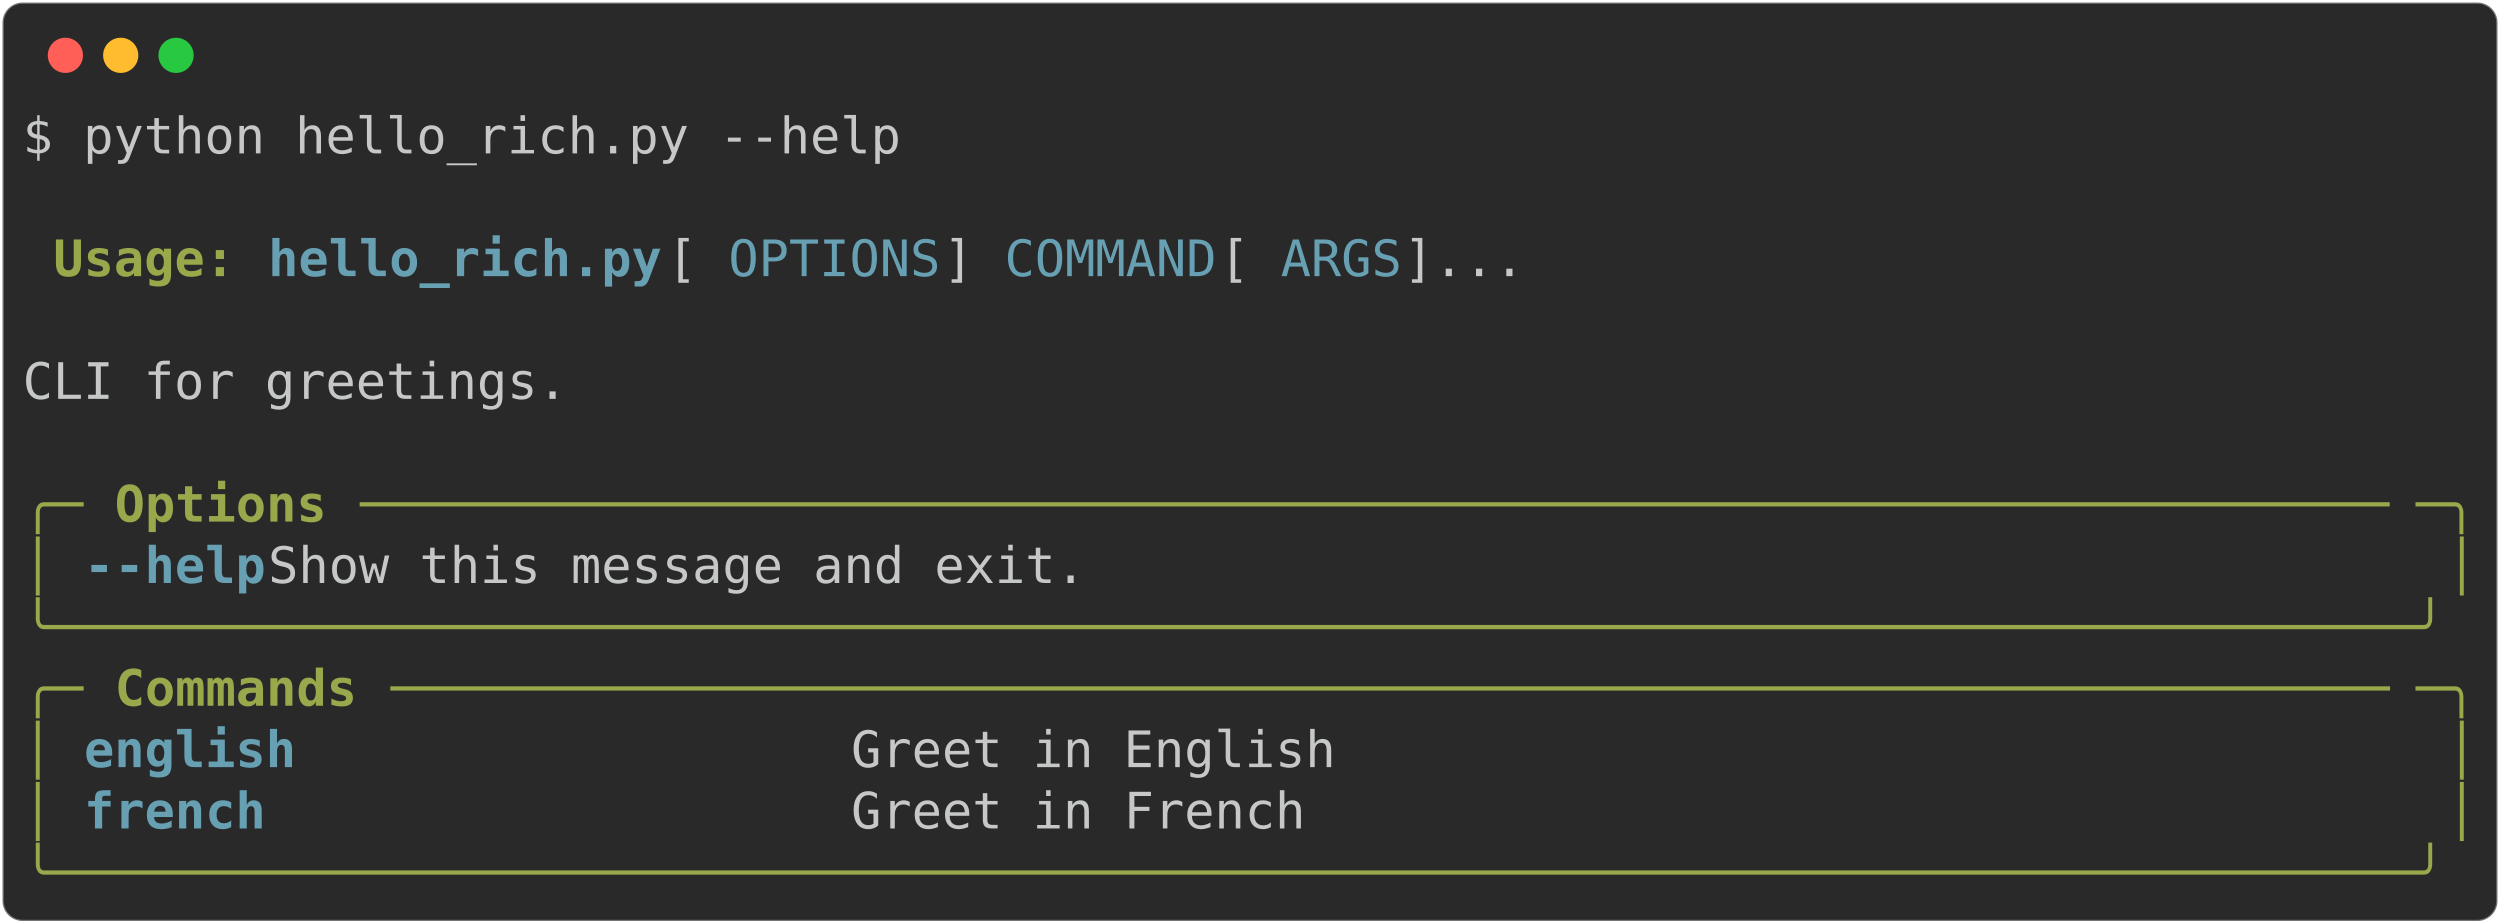
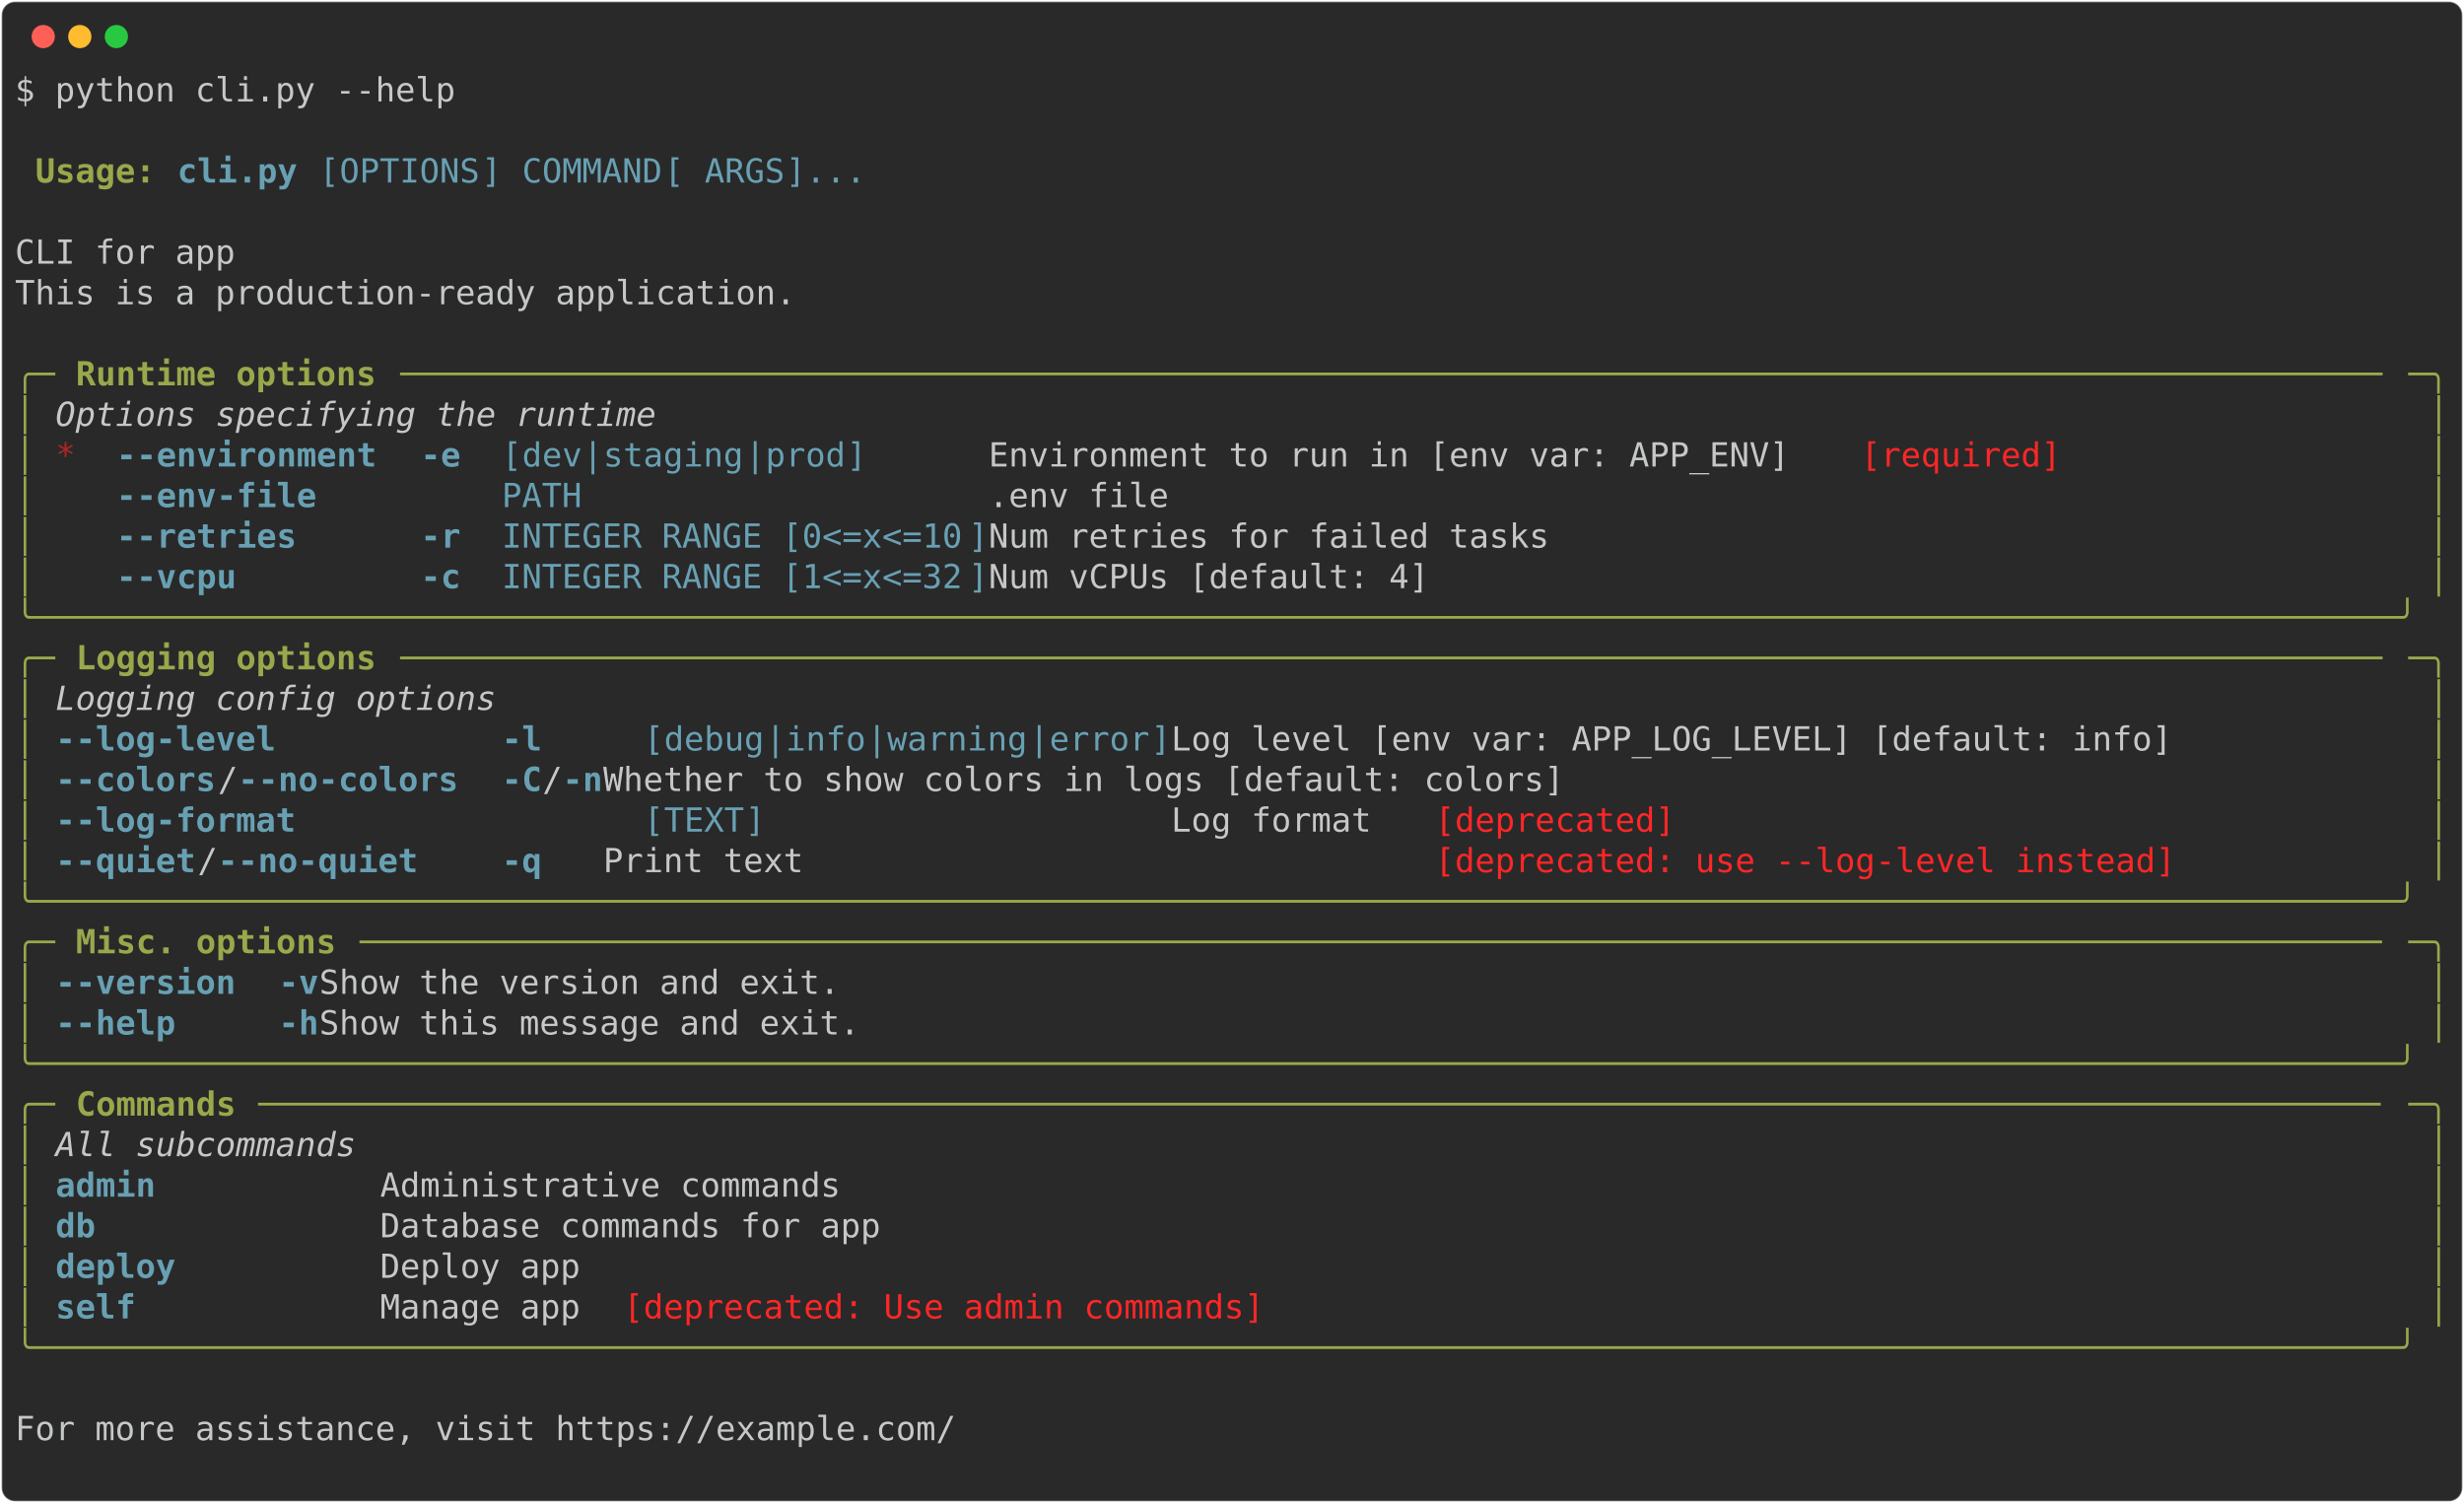
- <svg xmlns="http://www.w3.org/2000/svg" class="rich-terminal" viewBox="0 0 994 367.2">
+ <svg xmlns="http://www.w3.org/2000/svg" class="rich-terminal" viewBox="0 0 1482 904.0">
  <style>

    @font-face {
        font-family: "Fira Code";
        src: local("FiraCode-Regular"),
                url("https://cdnjs.cloudflare.com/ajax/libs/firacode/6.2.0/woff2/FiraCode-Regular.woff2") format("woff2"),
                url("https://cdnjs.cloudflare.com/ajax/libs/firacode/6.2.0/woff/FiraCode-Regular.woff") format("woff");
        font-style: normal;
        font-weight: 400;
    }
    @font-face {
        font-family: "Fira Code";
        src: local("FiraCode-Bold"),
                url("https://cdnjs.cloudflare.com/ajax/libs/firacode/6.2.0/woff2/FiraCode-Bold.woff2") format("woff2"),
                url("https://cdnjs.cloudflare.com/ajax/libs/firacode/6.2.0/woff/FiraCode-Bold.woff") format("woff");
        font-style: bold;
        font-weight: 700;
    }

-     .terminal-2752335626-matrix {
+     .terminal-433164383-matrix {
        font-family: Fira Code, monospace;
        font-size: 20px;
        line-height: 24.4px;
        font-variant-east-asian: full-width;
    }

-     .terminal-2752335626-title {
+     .terminal-433164383-title {
        font-size: 18px;
        font-weight: bold;
        font-family: arial;
    }

-     .terminal-2752335626-r1 { fill: #c5c8c6 }
- .terminal-2752335626-r2 { fill: #98a84b;font-weight: bold }
- .terminal-2752335626-r3 { fill: #68a0b3;font-weight: bold }
- .terminal-2752335626-r4 { fill: #68a0b3 }
- .terminal-2752335626-r5 { fill: #98a84b }
+     .terminal-433164383-r1 { fill: #c5c8c6 }
+ .terminal-433164383-r2 { fill: #98a84b;font-weight: bold }
+ .terminal-433164383-r3 { fill: #68a0b3;font-weight: bold }
+ .terminal-433164383-r4 { fill: #68a0b3 }
+ .terminal-433164383-r5 { fill: #98a84b }
+ .terminal-433164383-r6 { fill: #c5c8c6;font-style: italic; }
+ .terminal-433164383-r7 { fill: #a92727 }
+ .terminal-433164383-r8 { fill: #ff2627 }
    </style>
  <defs>
-     <clipPath id="terminal-2752335626-clip-terminal">
-       <rect x="0" y="0" width="975.0" height="316.2" />
-     </clipPath>
-     <clipPath id="terminal-2752335626-line-0">
-       <rect x="0" y="1.5" width="976" height="24.65" />
-     </clipPath>
-     <clipPath id="terminal-2752335626-line-1">
-       <rect x="0" y="25.9" width="976" height="24.65" />
-     </clipPath>
-     <clipPath id="terminal-2752335626-line-2">
-       <rect x="0" y="50.3" width="976" height="24.65" />
-     </clipPath>
-     <clipPath id="terminal-2752335626-line-3">
-       <rect x="0" y="74.7" width="976" height="24.65" />
-     </clipPath>
-     <clipPath id="terminal-2752335626-line-4">
-       <rect x="0" y="99.1" width="976" height="24.65" />
-     </clipPath>
-     <clipPath id="terminal-2752335626-line-5">
-       <rect x="0" y="123.5" width="976" height="24.65" />
-     </clipPath>
-     <clipPath id="terminal-2752335626-line-6">
-       <rect x="0" y="147.9" width="976" height="24.65" />
-     </clipPath>
-     <clipPath id="terminal-2752335626-line-7">
-       <rect x="0" y="172.3" width="976" height="24.65" />
-     </clipPath>
-     <clipPath id="terminal-2752335626-line-8">
-       <rect x="0" y="196.7" width="976" height="24.65" />
-     </clipPath>
-     <clipPath id="terminal-2752335626-line-9">
-       <rect x="0" y="221.1" width="976" height="24.65" />
-     </clipPath>
-     <clipPath id="terminal-2752335626-line-10">
-       <rect x="0" y="245.5" width="976" height="24.65" />
-     </clipPath>
-     <clipPath id="terminal-2752335626-line-11">
-       <rect x="0" y="269.9" width="976" height="24.65" />
+     <clipPath id="terminal-433164383-clip-terminal">
+       <rect x="0" y="0" width="1463.0" height="853.0" />
+     </clipPath>
+     <clipPath id="terminal-433164383-line-0">
+       <rect x="0" y="1.5" width="1464" height="24.65" />
+     </clipPath>
+     <clipPath id="terminal-433164383-line-1">
+       <rect x="0" y="25.9" width="1464" height="24.65" />
+     </clipPath>
+     <clipPath id="terminal-433164383-line-2">
+       <rect x="0" y="50.3" width="1464" height="24.65" />
+     </clipPath>
+     <clipPath id="terminal-433164383-line-3">
+       <rect x="0" y="74.7" width="1464" height="24.65" />
+     </clipPath>
+     <clipPath id="terminal-433164383-line-4">
+       <rect x="0" y="99.1" width="1464" height="24.65" />
+     </clipPath>
+     <clipPath id="terminal-433164383-line-5">
+       <rect x="0" y="123.5" width="1464" height="24.65" />
+     </clipPath>
+     <clipPath id="terminal-433164383-line-6">
+       <rect x="0" y="147.9" width="1464" height="24.65" />
+     </clipPath>
+     <clipPath id="terminal-433164383-line-7">
+       <rect x="0" y="172.3" width="1464" height="24.65" />
+     </clipPath>
+     <clipPath id="terminal-433164383-line-8">
+       <rect x="0" y="196.7" width="1464" height="24.65" />
+     </clipPath>
+     <clipPath id="terminal-433164383-line-9">
+       <rect x="0" y="221.1" width="1464" height="24.65" />
+     </clipPath>
+     <clipPath id="terminal-433164383-line-10">
+       <rect x="0" y="245.5" width="1464" height="24.65" />
+     </clipPath>
+     <clipPath id="terminal-433164383-line-11">
+       <rect x="0" y="269.9" width="1464" height="24.65" />
+     </clipPath>
+     <clipPath id="terminal-433164383-line-12">
+       <rect x="0" y="294.3" width="1464" height="24.65" />
+     </clipPath>
+     <clipPath id="terminal-433164383-line-13">
+       <rect x="0" y="318.7" width="1464" height="24.65" />
+     </clipPath>
+     <clipPath id="terminal-433164383-line-14">
+       <rect x="0" y="343.1" width="1464" height="24.65" />
+     </clipPath>
+     <clipPath id="terminal-433164383-line-15">
+       <rect x="0" y="367.5" width="1464" height="24.65" />
+     </clipPath>
+     <clipPath id="terminal-433164383-line-16">
+       <rect x="0" y="391.9" width="1464" height="24.65" />
+     </clipPath>
+     <clipPath id="terminal-433164383-line-17">
+       <rect x="0" y="416.3" width="1464" height="24.65" />
+     </clipPath>
+     <clipPath id="terminal-433164383-line-18">
+       <rect x="0" y="440.7" width="1464" height="24.65" />
+     </clipPath>
+     <clipPath id="terminal-433164383-line-19">
+       <rect x="0" y="465.1" width="1464" height="24.65" />
+     </clipPath>
+     <clipPath id="terminal-433164383-line-20">
+       <rect x="0" y="489.5" width="1464" height="24.65" />
+     </clipPath>
+     <clipPath id="terminal-433164383-line-21">
+       <rect x="0" y="513.9" width="1464" height="24.65" />
+     </clipPath>
+     <clipPath id="terminal-433164383-line-22">
+       <rect x="0" y="538.3" width="1464" height="24.65" />
+     </clipPath>
+     <clipPath id="terminal-433164383-line-23">
+       <rect x="0" y="562.7" width="1464" height="24.65" />
+     </clipPath>
+     <clipPath id="terminal-433164383-line-24">
+       <rect x="0" y="587.1" width="1464" height="24.65" />
+     </clipPath>
+     <clipPath id="terminal-433164383-line-25">
+       <rect x="0" y="611.5" width="1464" height="24.65" />
+     </clipPath>
+     <clipPath id="terminal-433164383-line-26">
+       <rect x="0" y="635.9" width="1464" height="24.65" />
+     </clipPath>
+     <clipPath id="terminal-433164383-line-27">
+       <rect x="0" y="660.3" width="1464" height="24.65" />
+     </clipPath>
+     <clipPath id="terminal-433164383-line-28">
+       <rect x="0" y="684.7" width="1464" height="24.65" />
+     </clipPath>
+     <clipPath id="terminal-433164383-line-29">
+       <rect x="0" y="709.1" width="1464" height="24.65" />
+     </clipPath>
+     <clipPath id="terminal-433164383-line-30">
+       <rect x="0" y="733.5" width="1464" height="24.65" />
+     </clipPath>
+     <clipPath id="terminal-433164383-line-31">
+       <rect x="0" y="757.9" width="1464" height="24.65" />
+     </clipPath>
+     <clipPath id="terminal-433164383-line-32">
+       <rect x="0" y="782.3" width="1464" height="24.65" />
+     </clipPath>
+     <clipPath id="terminal-433164383-line-33">
+       <rect x="0" y="806.7" width="1464" height="24.65" />
    </clipPath>
  </defs>
-   <rect fill="#292929" stroke="rgba(255,255,255,0.35)" stroke-width="1" x="1" y="1" width="992" height="365.2" rx="8" />
+   <rect fill="#292929" stroke="rgba(255,255,255,0.35)" stroke-width="1" x="1" y="1" width="1480" height="902" rx="8" />
  <g transform="translate(26,22)">
    <circle cx="0" cy="0" r="7" fill="#ff5f57" />
    <circle cx="22" cy="0" r="7" fill="#febc2e" />
    <circle cx="44" cy="0" r="7" fill="#28c840" />
  </g>
-   <g transform="translate(9, 41)" clip-path="url(#terminal-2752335626-clip-terminal)">
-     <g class="terminal-2752335626-matrix">
-       <text class="terminal-2752335626-r1" x="0" y="20" textLength="353.8" clip-path="url(#terminal-2752335626-line-0)">$ python hello_rich.py --help</text>
-       <text class="terminal-2752335626-r1" x="976" y="20" textLength="12.2" clip-path="url(#terminal-2752335626-line-0)">
- </text>
-       <text class="terminal-2752335626-r1" x="976" y="44.4" textLength="12.2" clip-path="url(#terminal-2752335626-line-1)">
- </text>
-       <text class="terminal-2752335626-r2" x="12.2" y="68.8" textLength="73.2" clip-path="url(#terminal-2752335626-line-2)">Usage:</text>
-       <text class="terminal-2752335626-r3" x="97.6" y="68.8" textLength="158.6" clip-path="url(#terminal-2752335626-line-2)">hello_rich.py</text>
-       <text class="terminal-2752335626-r1" x="256.2" y="68.8" textLength="24.4" clip-path="url(#terminal-2752335626-line-2)"> [</text>
-       <text class="terminal-2752335626-r4" x="280.6" y="68.8" textLength="85.4" clip-path="url(#terminal-2752335626-line-2)">OPTIONS</text>
-       <text class="terminal-2752335626-r1" x="366" y="68.8" textLength="24.4" clip-path="url(#terminal-2752335626-line-2)">] </text>
-       <text class="terminal-2752335626-r4" x="390.4" y="68.8" textLength="85.4" clip-path="url(#terminal-2752335626-line-2)">COMMAND</text>
-       <text class="terminal-2752335626-r1" x="475.8" y="68.8" textLength="24.4" clip-path="url(#terminal-2752335626-line-2)"> [</text>
-       <text class="terminal-2752335626-r4" x="500.2" y="68.8" textLength="48.8" clip-path="url(#terminal-2752335626-line-2)">ARGS</text>
-       <text class="terminal-2752335626-r1" x="549" y="68.8" textLength="427" clip-path="url(#terminal-2752335626-line-2)">]...                               </text>
-       <text class="terminal-2752335626-r1" x="976" y="68.8" textLength="12.2" clip-path="url(#terminal-2752335626-line-2)">
- </text>
-       <text class="terminal-2752335626-r1" x="976" y="93.2" textLength="12.2" clip-path="url(#terminal-2752335626-line-3)">
- </text>
-       <text class="terminal-2752335626-r1" x="0" y="117.6" textLength="976" clip-path="url(#terminal-2752335626-line-4)"> CLI for greetings.                                                             </text>
-       <text class="terminal-2752335626-r1" x="976" y="117.6" textLength="12.2" clip-path="url(#terminal-2752335626-line-4)">
- </text>
-       <text class="terminal-2752335626-r1" x="976" y="142" textLength="12.2" clip-path="url(#terminal-2752335626-line-5)">
- </text>
-       <text class="terminal-2752335626-r5" x="0" y="166.4" textLength="24.4" clip-path="url(#terminal-2752335626-line-6)">╭─</text>
-       <text class="terminal-2752335626-r2" x="36.6" y="166.4" textLength="85.4" clip-path="url(#terminal-2752335626-line-6)">Options</text>
-       <text class="terminal-2752335626-r5" x="134.2" y="166.4" textLength="817.4" clip-path="url(#terminal-2752335626-line-6)">───────────────────────────────────────────────────────────────────</text>
-       <text class="terminal-2752335626-r5" x="951.6" y="166.4" textLength="24.4" clip-path="url(#terminal-2752335626-line-6)">─╮</text>
-       <text class="terminal-2752335626-r1" x="976" y="166.4" textLength="12.2" clip-path="url(#terminal-2752335626-line-6)">
- </text>
-       <text class="terminal-2752335626-r5" x="0" y="190.8" textLength="12.2" clip-path="url(#terminal-2752335626-line-7)">│</text>
-       <text class="terminal-2752335626-r3" x="24.4" y="190.8" textLength="73.2" clip-path="url(#terminal-2752335626-line-7)">--help</text>
-       <text class="terminal-2752335626-r1" x="97.6" y="190.8" textLength="866.2" clip-path="url(#terminal-2752335626-line-7)">  Show this message and exit.                                          </text>
-       <text class="terminal-2752335626-r5" x="963.8" y="190.8" textLength="12.2" clip-path="url(#terminal-2752335626-line-7)">│</text>
-       <text class="terminal-2752335626-r1" x="976" y="190.8" textLength="12.2" clip-path="url(#terminal-2752335626-line-7)">
- </text>
-       <text class="terminal-2752335626-r5" x="0" y="215.2" textLength="976" clip-path="url(#terminal-2752335626-line-8)">╰──────────────────────────────────────────────────────────────────────────────╯</text>
-       <text class="terminal-2752335626-r1" x="976" y="215.2" textLength="12.2" clip-path="url(#terminal-2752335626-line-8)">
- </text>
-       <text class="terminal-2752335626-r5" x="0" y="239.6" textLength="24.4" clip-path="url(#terminal-2752335626-line-9)">╭─</text>
-       <text class="terminal-2752335626-r2" x="36.6" y="239.6" textLength="97.6" clip-path="url(#terminal-2752335626-line-9)">Commands</text>
-       <text class="terminal-2752335626-r5" x="146.4" y="239.6" textLength="805.2" clip-path="url(#terminal-2752335626-line-9)">──────────────────────────────────────────────────────────────────</text>
-       <text class="terminal-2752335626-r5" x="951.6" y="239.6" textLength="24.4" clip-path="url(#terminal-2752335626-line-9)">─╮</text>
-       <text class="terminal-2752335626-r1" x="976" y="239.6" textLength="12.2" clip-path="url(#terminal-2752335626-line-9)">
- </text>
-       <text class="terminal-2752335626-r5" x="0" y="264" textLength="12.2" clip-path="url(#terminal-2752335626-line-10)">│</text>
-       <text class="terminal-2752335626-r3" x="24.4" y="264" textLength="292.8" clip-path="url(#terminal-2752335626-line-10)">english                 </text>
-       <text class="terminal-2752335626-r1" x="329.4" y="264" textLength="634.4" clip-path="url(#terminal-2752335626-line-10)"> Greet in English                                   </text>
-       <text class="terminal-2752335626-r5" x="963.8" y="264" textLength="12.2" clip-path="url(#terminal-2752335626-line-10)">│</text>
-       <text class="terminal-2752335626-r1" x="976" y="264" textLength="12.2" clip-path="url(#terminal-2752335626-line-10)">
- </text>
-       <text class="terminal-2752335626-r5" x="0" y="288.4" textLength="12.2" clip-path="url(#terminal-2752335626-line-11)">│</text>
-       <text class="terminal-2752335626-r3" x="24.4" y="288.4" textLength="292.8" clip-path="url(#terminal-2752335626-line-11)">french                  </text>
-       <text class="terminal-2752335626-r1" x="329.4" y="288.4" textLength="634.4" clip-path="url(#terminal-2752335626-line-11)"> Greet in French                                    </text>
-       <text class="terminal-2752335626-r5" x="963.8" y="288.4" textLength="12.2" clip-path="url(#terminal-2752335626-line-11)">│</text>
-       <text class="terminal-2752335626-r1" x="976" y="288.4" textLength="12.2" clip-path="url(#terminal-2752335626-line-11)">
- </text>
-       <text class="terminal-2752335626-r5" x="0" y="312.8" textLength="976" clip-path="url(#terminal-2752335626-line-12)">╰──────────────────────────────────────────────────────────────────────────────╯</text>
-       <text class="terminal-2752335626-r1" x="976" y="312.8" textLength="12.2" clip-path="url(#terminal-2752335626-line-12)">
+   <g transform="translate(9, 41)" clip-path="url(#terminal-433164383-clip-terminal)">
+     <g class="terminal-433164383-matrix">
+       <text class="terminal-433164383-r1" x="0" y="20" textLength="268.4" clip-path="url(#terminal-433164383-line-0)">$ python cli.py --help</text>
+       <text class="terminal-433164383-r1" x="1464" y="20" textLength="12.2" clip-path="url(#terminal-433164383-line-0)">
+ </text>
+       <text class="terminal-433164383-r1" x="1464" y="44.4" textLength="12.2" clip-path="url(#terminal-433164383-line-1)">
+ </text>
+       <text class="terminal-433164383-r2" x="12.2" y="68.8" textLength="73.2" clip-path="url(#terminal-433164383-line-2)">Usage:</text>
+       <text class="terminal-433164383-r3" x="97.6" y="68.8" textLength="73.2" clip-path="url(#terminal-433164383-line-2)">cli.py</text>
+       <text class="terminal-433164383-r4" x="183" y="68.8" textLength="12.2" clip-path="url(#terminal-433164383-line-2)">[</text>
+       <text class="terminal-433164383-r4" x="195.2" y="68.8" textLength="85.4" clip-path="url(#terminal-433164383-line-2)">OPTIONS</text>
+       <text class="terminal-433164383-r4" x="280.6" y="68.8" textLength="24.4" clip-path="url(#terminal-433164383-line-2)">] </text>
+       <text class="terminal-433164383-r4" x="305" y="68.8" textLength="85.4" clip-path="url(#terminal-433164383-line-2)">COMMAND</text>
+       <text class="terminal-433164383-r4" x="390.4" y="68.8" textLength="24.4" clip-path="url(#terminal-433164383-line-2)"> [</text>
+       <text class="terminal-433164383-r4" x="414.8" y="68.8" textLength="48.8" clip-path="url(#terminal-433164383-line-2)">ARGS</text>
+       <text class="terminal-433164383-r4" x="463.6" y="68.8" textLength="48.8" clip-path="url(#terminal-433164383-line-2)">]...</text>
+       <text class="terminal-433164383-r1" x="1464" y="68.8" textLength="12.2" clip-path="url(#terminal-433164383-line-2)">
+ </text>
+       <text class="terminal-433164383-r1" x="1464" y="93.2" textLength="12.2" clip-path="url(#terminal-433164383-line-3)">
+ </text>
+       <text class="terminal-433164383-r1" x="0" y="117.6" textLength="1464" clip-path="url(#terminal-433164383-line-4)"> CLI for app                                                                                                            </text>
+       <text class="terminal-433164383-r1" x="1464" y="117.6" textLength="12.2" clip-path="url(#terminal-433164383-line-4)">
+ </text>
+       <text class="terminal-433164383-r1" x="0" y="142" textLength="1464" clip-path="url(#terminal-433164383-line-5)"> This is a production-ready application.                                                                                </text>
+       <text class="terminal-433164383-r1" x="1464" y="142" textLength="12.2" clip-path="url(#terminal-433164383-line-5)">
+ </text>
+       <text class="terminal-433164383-r1" x="1464" y="166.4" textLength="12.2" clip-path="url(#terminal-433164383-line-6)">
+ </text>
+       <text class="terminal-433164383-r5" x="0" y="190.8" textLength="24.4" clip-path="url(#terminal-433164383-line-7)">╭─</text>
+       <text class="terminal-433164383-r2" x="36.6" y="190.8" textLength="183" clip-path="url(#terminal-433164383-line-7)">Runtime options</text>
+       <text class="terminal-433164383-r5" x="231.8" y="190.8" textLength="1207.8" clip-path="url(#terminal-433164383-line-7)">───────────────────────────────────────────────────────────────────────────────────────────────────</text>
+       <text class="terminal-433164383-r5" x="1439.6" y="190.8" textLength="24.4" clip-path="url(#terminal-433164383-line-7)">─╮</text>
+       <text class="terminal-433164383-r1" x="1464" y="190.8" textLength="12.2" clip-path="url(#terminal-433164383-line-7)">
+ </text>
+       <text class="terminal-433164383-r5" x="0" y="215.2" textLength="12.2" clip-path="url(#terminal-433164383-line-8)">│</text>
+       <text class="terminal-433164383-r6" x="24.4" y="215.2" textLength="366" clip-path="url(#terminal-433164383-line-8)">Options specifying the runtime</text>
+       <text class="terminal-433164383-r5" x="1451.8" y="215.2" textLength="12.2" clip-path="url(#terminal-433164383-line-8)">│</text>
+       <text class="terminal-433164383-r1" x="1464" y="215.2" textLength="12.2" clip-path="url(#terminal-433164383-line-8)">
+ </text>
+       <text class="terminal-433164383-r5" x="0" y="239.6" textLength="12.2" clip-path="url(#terminal-433164383-line-9)">│</text>
+       <text class="terminal-433164383-r7" x="24.4" y="239.6" textLength="12.2" clip-path="url(#terminal-433164383-line-9)">*</text>
+       <text class="terminal-433164383-r3" x="61" y="239.6" textLength="158.6" clip-path="url(#terminal-433164383-line-9)">--environment</text>
+       <text class="terminal-433164383-r3" x="244" y="239.6" textLength="24.4" clip-path="url(#terminal-433164383-line-9)">-e</text>
+       <text class="terminal-433164383-r4" x="292.8" y="239.6" textLength="12.2" clip-path="url(#terminal-433164383-line-9)">[</text>
+       <text class="terminal-433164383-r4" x="305" y="239.6" textLength="36.6" clip-path="url(#terminal-433164383-line-9)">dev</text>
+       <text class="terminal-433164383-r4" x="341.6" y="239.6" textLength="12.2" clip-path="url(#terminal-433164383-line-9)">|</text>
+       <text class="terminal-433164383-r4" x="353.8" y="239.6" textLength="85.4" clip-path="url(#terminal-433164383-line-9)">staging</text>
+       <text class="terminal-433164383-r4" x="439.2" y="239.6" textLength="12.2" clip-path="url(#terminal-433164383-line-9)">|</text>
+       <text class="terminal-433164383-r4" x="451.4" y="239.6" textLength="48.8" clip-path="url(#terminal-433164383-line-9)">prod</text>
+       <text class="terminal-433164383-r4" x="500.2" y="239.6" textLength="12.2" clip-path="url(#terminal-433164383-line-9)">]</text>
+       <text class="terminal-433164383-r1" x="585.6" y="239.6" textLength="524.6" clip-path="url(#terminal-433164383-line-9)">  Environment to run in [env var: APP_ENV] </text>
+       <text class="terminal-433164383-r8" x="1110.2" y="239.6" textLength="122" clip-path="url(#terminal-433164383-line-9)">[required]</text>
+       <text class="terminal-433164383-r5" x="1451.8" y="239.6" textLength="12.2" clip-path="url(#terminal-433164383-line-9)">│</text>
+       <text class="terminal-433164383-r1" x="1464" y="239.6" textLength="12.2" clip-path="url(#terminal-433164383-line-9)">
+ </text>
+       <text class="terminal-433164383-r5" x="0" y="264" textLength="12.2" clip-path="url(#terminal-433164383-line-10)">│</text>
+       <text class="terminal-433164383-r3" x="61" y="264" textLength="158.6" clip-path="url(#terminal-433164383-line-10)">--env-file   </text>
+       <text class="terminal-433164383-r4" x="292.8" y="264" textLength="292.8" clip-path="url(#terminal-433164383-line-10)">PATH                    </text>
+       <text class="terminal-433164383-r1" x="585.6" y="264" textLength="866.2" clip-path="url(#terminal-433164383-line-10)">  .env file                                                            </text>
+       <text class="terminal-433164383-r5" x="1451.8" y="264" textLength="12.2" clip-path="url(#terminal-433164383-line-10)">│</text>
+       <text class="terminal-433164383-r1" x="1464" y="264" textLength="12.2" clip-path="url(#terminal-433164383-line-10)">
+ </text>
+       <text class="terminal-433164383-r5" x="0" y="288.4" textLength="12.2" clip-path="url(#terminal-433164383-line-11)">│</text>
+       <text class="terminal-433164383-r3" x="61" y="288.4" textLength="158.6" clip-path="url(#terminal-433164383-line-11)">--retries    </text>
+       <text class="terminal-433164383-r3" x="244" y="288.4" textLength="24.4" clip-path="url(#terminal-433164383-line-11)">-r</text>
+       <text class="terminal-433164383-r4" x="292.8" y="288.4" textLength="280.6" clip-path="url(#terminal-433164383-line-11)">INTEGER RANGE [0&lt;=x&lt;=10</text>
+       <text class="terminal-433164383-r4" x="573.4" y="288.4" textLength="12.2" clip-path="url(#terminal-433164383-line-11)">]</text>
+       <text class="terminal-433164383-r1" x="585.6" y="288.4" textLength="866.2" clip-path="url(#terminal-433164383-line-11)">  Num retries for failed tasks                                         </text>
+       <text class="terminal-433164383-r5" x="1451.8" y="288.4" textLength="12.2" clip-path="url(#terminal-433164383-line-11)">│</text>
+       <text class="terminal-433164383-r1" x="1464" y="288.4" textLength="12.2" clip-path="url(#terminal-433164383-line-11)">
+ </text>
+       <text class="terminal-433164383-r5" x="0" y="312.8" textLength="12.2" clip-path="url(#terminal-433164383-line-12)">│</text>
+       <text class="terminal-433164383-r3" x="61" y="312.8" textLength="158.6" clip-path="url(#terminal-433164383-line-12)">--vcpu       </text>
+       <text class="terminal-433164383-r3" x="244" y="312.8" textLength="24.4" clip-path="url(#terminal-433164383-line-12)">-c</text>
+       <text class="terminal-433164383-r4" x="292.8" y="312.8" textLength="280.6" clip-path="url(#terminal-433164383-line-12)">INTEGER RANGE [1&lt;=x&lt;=32</text>
+       <text class="terminal-433164383-r4" x="573.4" y="312.8" textLength="12.2" clip-path="url(#terminal-433164383-line-12)">]</text>
+       <text class="terminal-433164383-r1" x="585.6" y="312.8" textLength="866.2" clip-path="url(#terminal-433164383-line-12)">  Num vCPUs [default: 4]                                               </text>
+       <text class="terminal-433164383-r5" x="1451.8" y="312.8" textLength="12.2" clip-path="url(#terminal-433164383-line-12)">│</text>
+       <text class="terminal-433164383-r1" x="1464" y="312.8" textLength="12.2" clip-path="url(#terminal-433164383-line-12)">
+ </text>
+       <text class="terminal-433164383-r5" x="0" y="337.2" textLength="1464" clip-path="url(#terminal-433164383-line-13)">╰──────────────────────────────────────────────────────────────────────────────────────────────────────────────────────╯</text>
+       <text class="terminal-433164383-r1" x="1464" y="337.2" textLength="12.2" clip-path="url(#terminal-433164383-line-13)">
+ </text>
+       <text class="terminal-433164383-r5" x="0" y="361.6" textLength="24.4" clip-path="url(#terminal-433164383-line-14)">╭─</text>
+       <text class="terminal-433164383-r2" x="36.6" y="361.6" textLength="183" clip-path="url(#terminal-433164383-line-14)">Logging options</text>
+       <text class="terminal-433164383-r5" x="231.8" y="361.6" textLength="1207.8" clip-path="url(#terminal-433164383-line-14)">───────────────────────────────────────────────────────────────────────────────────────────────────</text>
+       <text class="terminal-433164383-r5" x="1439.6" y="361.6" textLength="24.4" clip-path="url(#terminal-433164383-line-14)">─╮</text>
+       <text class="terminal-433164383-r1" x="1464" y="361.6" textLength="12.2" clip-path="url(#terminal-433164383-line-14)">
+ </text>
+       <text class="terminal-433164383-r5" x="0" y="386" textLength="12.2" clip-path="url(#terminal-433164383-line-15)">│</text>
+       <text class="terminal-433164383-r6" x="24.4" y="386" textLength="268.4" clip-path="url(#terminal-433164383-line-15)">Logging config options</text>
+       <text class="terminal-433164383-r5" x="1451.8" y="386" textLength="12.2" clip-path="url(#terminal-433164383-line-15)">│</text>
+       <text class="terminal-433164383-r1" x="1464" y="386" textLength="12.2" clip-path="url(#terminal-433164383-line-15)">
+ </text>
+       <text class="terminal-433164383-r5" x="0" y="410.4" textLength="12.2" clip-path="url(#terminal-433164383-line-16)">│</text>
+       <text class="terminal-433164383-r3" x="24.4" y="410.4" textLength="244" clip-path="url(#terminal-433164383-line-16)">--log-level         </text>
+       <text class="terminal-433164383-r3" x="292.8" y="410.4" textLength="61" clip-path="url(#terminal-433164383-line-16)">-l   </text>
+       <text class="terminal-433164383-r4" x="378.2" y="410.4" textLength="12.2" clip-path="url(#terminal-433164383-line-16)">[</text>
+       <text class="terminal-433164383-r4" x="390.4" y="410.4" textLength="61" clip-path="url(#terminal-433164383-line-16)">debug</text>
+       <text class="terminal-433164383-r4" x="451.4" y="410.4" textLength="12.2" clip-path="url(#terminal-433164383-line-16)">|</text>
+       <text class="terminal-433164383-r4" x="463.6" y="410.4" textLength="48.8" clip-path="url(#terminal-433164383-line-16)">info</text>
+       <text class="terminal-433164383-r4" x="512.4" y="410.4" textLength="12.2" clip-path="url(#terminal-433164383-line-16)">|</text>
+       <text class="terminal-433164383-r4" x="524.6" y="410.4" textLength="85.4" clip-path="url(#terminal-433164383-line-16)">warning</text>
+       <text class="terminal-433164383-r4" x="610" y="410.4" textLength="12.2" clip-path="url(#terminal-433164383-line-16)">|</text>
+       <text class="terminal-433164383-r4" x="622.2" y="410.4" textLength="61" clip-path="url(#terminal-433164383-line-16)">error</text>
+       <text class="terminal-433164383-r4" x="683.2" y="410.4" textLength="12.2" clip-path="url(#terminal-433164383-line-16)">]</text>
+       <text class="terminal-433164383-r1" x="695.4" y="410.4" textLength="756.4" clip-path="url(#terminal-433164383-line-16)">  Log level [env var: APP_LOG_LEVEL] [default: info]          </text>
+       <text class="terminal-433164383-r5" x="1451.8" y="410.4" textLength="12.2" clip-path="url(#terminal-433164383-line-16)">│</text>
+       <text class="terminal-433164383-r1" x="1464" y="410.4" textLength="12.2" clip-path="url(#terminal-433164383-line-16)">
+ </text>
+       <text class="terminal-433164383-r5" x="0" y="434.8" textLength="12.2" clip-path="url(#terminal-433164383-line-17)">│</text>
+       <text class="terminal-433164383-r3" x="24.4" y="434.8" textLength="97.6" clip-path="url(#terminal-433164383-line-17)">--colors</text>
+       <text class="terminal-433164383-r1" x="122" y="434.8" textLength="12.2" clip-path="url(#terminal-433164383-line-17)">/</text>
+       <text class="terminal-433164383-r3" x="134.2" y="434.8" textLength="134.2" clip-path="url(#terminal-433164383-line-17)">--no-colors</text>
+       <text class="terminal-433164383-r3" x="292.8" y="434.8" textLength="24.4" clip-path="url(#terminal-433164383-line-17)">-C</text>
+       <text class="terminal-433164383-r1" x="317.2" y="434.8" textLength="12.2" clip-path="url(#terminal-433164383-line-17)">/</text>
+       <text class="terminal-433164383-r3" x="329.4" y="434.8" textLength="24.4" clip-path="url(#terminal-433164383-line-17)">-n</text>
+       <text class="terminal-433164383-r1" x="353.8" y="434.8" textLength="1098" clip-path="url(#terminal-433164383-line-17)">                              Whether to show colors in logs [default: colors]            </text>
+       <text class="terminal-433164383-r5" x="1451.8" y="434.8" textLength="12.2" clip-path="url(#terminal-433164383-line-17)">│</text>
+       <text class="terminal-433164383-r1" x="1464" y="434.8" textLength="12.2" clip-path="url(#terminal-433164383-line-17)">
+ </text>
+       <text class="terminal-433164383-r5" x="0" y="459.2" textLength="12.2" clip-path="url(#terminal-433164383-line-18)">│</text>
+       <text class="terminal-433164383-r3" x="24.4" y="459.2" textLength="244" clip-path="url(#terminal-433164383-line-18)">--log-format        </text>
+       <text class="terminal-433164383-r4" x="378.2" y="459.2" textLength="12.2" clip-path="url(#terminal-433164383-line-18)">[</text>
+       <text class="terminal-433164383-r4" x="390.4" y="459.2" textLength="48.8" clip-path="url(#terminal-433164383-line-18)">TEXT</text>
+       <text class="terminal-433164383-r4" x="439.2" y="459.2" textLength="12.2" clip-path="url(#terminal-433164383-line-18)">]</text>
+       <text class="terminal-433164383-r1" x="695.4" y="459.2" textLength="158.6" clip-path="url(#terminal-433164383-line-18)">  Log format </text>
+       <text class="terminal-433164383-r8" x="854" y="459.2" textLength="146.4" clip-path="url(#terminal-433164383-line-18)">[deprecated]</text>
+       <text class="terminal-433164383-r5" x="1451.8" y="459.2" textLength="12.2" clip-path="url(#terminal-433164383-line-18)">│</text>
+       <text class="terminal-433164383-r1" x="1464" y="459.2" textLength="12.2" clip-path="url(#terminal-433164383-line-18)">
+ </text>
+       <text class="terminal-433164383-r5" x="0" y="483.6" textLength="12.2" clip-path="url(#terminal-433164383-line-19)">│</text>
+       <text class="terminal-433164383-r3" x="24.4" y="483.6" textLength="85.4" clip-path="url(#terminal-433164383-line-19)">--quiet</text>
+       <text class="terminal-433164383-r1" x="109.8" y="483.6" textLength="12.2" clip-path="url(#terminal-433164383-line-19)">/</text>
+       <text class="terminal-433164383-r3" x="122" y="483.6" textLength="122" clip-path="url(#terminal-433164383-line-19)">--no-quiet</text>
+       <text class="terminal-433164383-r3" x="292.8" y="483.6" textLength="61" clip-path="url(#terminal-433164383-line-19)">-q   </text>
+       <text class="terminal-433164383-r1" x="353.8" y="483.6" textLength="500.2" clip-path="url(#terminal-433164383-line-19)">                              Print text </text>
+       <text class="terminal-433164383-r8" x="854" y="483.6" textLength="451.4" clip-path="url(#terminal-433164383-line-19)">[deprecated: use --log-level instead]</text>
+       <text class="terminal-433164383-r5" x="1451.8" y="483.6" textLength="12.2" clip-path="url(#terminal-433164383-line-19)">│</text>
+       <text class="terminal-433164383-r1" x="1464" y="483.6" textLength="12.2" clip-path="url(#terminal-433164383-line-19)">
+ </text>
+       <text class="terminal-433164383-r5" x="0" y="508" textLength="1464" clip-path="url(#terminal-433164383-line-20)">╰──────────────────────────────────────────────────────────────────────────────────────────────────────────────────────╯</text>
+       <text class="terminal-433164383-r1" x="1464" y="508" textLength="12.2" clip-path="url(#terminal-433164383-line-20)">
+ </text>
+       <text class="terminal-433164383-r5" x="0" y="532.4" textLength="24.4" clip-path="url(#terminal-433164383-line-21)">╭─</text>
+       <text class="terminal-433164383-r2" x="36.6" y="532.4" textLength="158.6" clip-path="url(#terminal-433164383-line-21)">Misc. options</text>
+       <text class="terminal-433164383-r5" x="207.4" y="532.4" textLength="1232.2" clip-path="url(#terminal-433164383-line-21)">─────────────────────────────────────────────────────────────────────────────────────────────────────</text>
+       <text class="terminal-433164383-r5" x="1439.6" y="532.4" textLength="24.4" clip-path="url(#terminal-433164383-line-21)">─╮</text>
+       <text class="terminal-433164383-r1" x="1464" y="532.4" textLength="12.2" clip-path="url(#terminal-433164383-line-21)">
+ </text>
+       <text class="terminal-433164383-r5" x="0" y="556.8" textLength="12.2" clip-path="url(#terminal-433164383-line-22)">│</text>
+       <text class="terminal-433164383-r3" x="24.4" y="556.8" textLength="109.8" clip-path="url(#terminal-433164383-line-22)">--version</text>
+       <text class="terminal-433164383-r3" x="158.6" y="556.8" textLength="24.4" clip-path="url(#terminal-433164383-line-22)">-v</text>
+       <text class="terminal-433164383-r1" x="183" y="556.8" textLength="1268.8" clip-path="url(#terminal-433164383-line-22)">  Show the version and exit.                                                                            </text>
+       <text class="terminal-433164383-r5" x="1451.8" y="556.8" textLength="12.2" clip-path="url(#terminal-433164383-line-22)">│</text>
+       <text class="terminal-433164383-r1" x="1464" y="556.8" textLength="12.2" clip-path="url(#terminal-433164383-line-22)">
+ </text>
+       <text class="terminal-433164383-r5" x="0" y="581.2" textLength="12.2" clip-path="url(#terminal-433164383-line-23)">│</text>
+       <text class="terminal-433164383-r3" x="24.4" y="581.2" textLength="109.8" clip-path="url(#terminal-433164383-line-23)">--help   </text>
+       <text class="terminal-433164383-r3" x="158.6" y="581.2" textLength="24.4" clip-path="url(#terminal-433164383-line-23)">-h</text>
+       <text class="terminal-433164383-r1" x="183" y="581.2" textLength="1268.8" clip-path="url(#terminal-433164383-line-23)">  Show this message and exit.                                                                           </text>
+       <text class="terminal-433164383-r5" x="1451.8" y="581.2" textLength="12.2" clip-path="url(#terminal-433164383-line-23)">│</text>
+       <text class="terminal-433164383-r1" x="1464" y="581.2" textLength="12.2" clip-path="url(#terminal-433164383-line-23)">
+ </text>
+       <text class="terminal-433164383-r5" x="0" y="605.6" textLength="1464" clip-path="url(#terminal-433164383-line-24)">╰──────────────────────────────────────────────────────────────────────────────────────────────────────────────────────╯</text>
+       <text class="terminal-433164383-r1" x="1464" y="605.6" textLength="12.2" clip-path="url(#terminal-433164383-line-24)">
+ </text>
+       <text class="terminal-433164383-r5" x="0" y="630" textLength="24.4" clip-path="url(#terminal-433164383-line-25)">╭─</text>
+       <text class="terminal-433164383-r2" x="36.6" y="630" textLength="97.6" clip-path="url(#terminal-433164383-line-25)">Commands</text>
+       <text class="terminal-433164383-r5" x="146.4" y="630" textLength="1293.2" clip-path="url(#terminal-433164383-line-25)">──────────────────────────────────────────────────────────────────────────────────────────────────────────</text>
+       <text class="terminal-433164383-r5" x="1439.6" y="630" textLength="24.4" clip-path="url(#terminal-433164383-line-25)">─╮</text>
+       <text class="terminal-433164383-r1" x="1464" y="630" textLength="12.2" clip-path="url(#terminal-433164383-line-25)">
+ </text>
+       <text class="terminal-433164383-r5" x="0" y="654.4" textLength="12.2" clip-path="url(#terminal-433164383-line-26)">│</text>
+       <text class="terminal-433164383-r6" x="24.4" y="654.4" textLength="183" clip-path="url(#terminal-433164383-line-26)">All subcommands</text>
+       <text class="terminal-433164383-r5" x="1451.8" y="654.4" textLength="12.2" clip-path="url(#terminal-433164383-line-26)">│</text>
+       <text class="terminal-433164383-r1" x="1464" y="654.4" textLength="12.2" clip-path="url(#terminal-433164383-line-26)">
+ </text>
+       <text class="terminal-433164383-r5" x="0" y="678.8" textLength="12.2" clip-path="url(#terminal-433164383-line-27)">│</text>
+       <text class="terminal-433164383-r3" x="24.4" y="678.8" textLength="183" clip-path="url(#terminal-433164383-line-27)">admin          </text>
+       <text class="terminal-433164383-r1" x="219.6" y="678.8" textLength="1232.2" clip-path="url(#terminal-433164383-line-27)"> Administrative commands                                                                             </text>
+       <text class="terminal-433164383-r5" x="1451.8" y="678.8" textLength="12.2" clip-path="url(#terminal-433164383-line-27)">│</text>
+       <text class="terminal-433164383-r1" x="1464" y="678.8" textLength="12.2" clip-path="url(#terminal-433164383-line-27)">
+ </text>
+       <text class="terminal-433164383-r5" x="0" y="703.2" textLength="12.2" clip-path="url(#terminal-433164383-line-28)">│</text>
+       <text class="terminal-433164383-r3" x="24.4" y="703.2" textLength="183" clip-path="url(#terminal-433164383-line-28)">db             </text>
+       <text class="terminal-433164383-r1" x="219.6" y="703.2" textLength="1232.2" clip-path="url(#terminal-433164383-line-28)"> Database commands for app                                                                           </text>
+       <text class="terminal-433164383-r5" x="1451.8" y="703.2" textLength="12.2" clip-path="url(#terminal-433164383-line-28)">│</text>
+       <text class="terminal-433164383-r1" x="1464" y="703.2" textLength="12.2" clip-path="url(#terminal-433164383-line-28)">
+ </text>
+       <text class="terminal-433164383-r5" x="0" y="727.6" textLength="12.2" clip-path="url(#terminal-433164383-line-29)">│</text>
+       <text class="terminal-433164383-r3" x="24.4" y="727.6" textLength="183" clip-path="url(#terminal-433164383-line-29)">deploy         </text>
+       <text class="terminal-433164383-r1" x="219.6" y="727.6" textLength="1232.2" clip-path="url(#terminal-433164383-line-29)"> Deploy app                                                                                          </text>
+       <text class="terminal-433164383-r5" x="1451.8" y="727.6" textLength="12.2" clip-path="url(#terminal-433164383-line-29)">│</text>
+       <text class="terminal-433164383-r1" x="1464" y="727.6" textLength="12.2" clip-path="url(#terminal-433164383-line-29)">
+ </text>
+       <text class="terminal-433164383-r5" x="0" y="752" textLength="12.2" clip-path="url(#terminal-433164383-line-30)">│</text>
+       <text class="terminal-433164383-r3" x="24.4" y="752" textLength="183" clip-path="url(#terminal-433164383-line-30)">self           </text>
+       <text class="terminal-433164383-r1" x="219.6" y="752" textLength="146.4" clip-path="url(#terminal-433164383-line-30)"> Manage app </text>
+       <text class="terminal-433164383-r8" x="366" y="752" textLength="390.4" clip-path="url(#terminal-433164383-line-30)">[deprecated: Use admin commands]</text>
+       <text class="terminal-433164383-r5" x="1451.8" y="752" textLength="12.2" clip-path="url(#terminal-433164383-line-30)">│</text>
+       <text class="terminal-433164383-r1" x="1464" y="752" textLength="12.2" clip-path="url(#terminal-433164383-line-30)">
+ </text>
+       <text class="terminal-433164383-r5" x="0" y="776.4" textLength="1464" clip-path="url(#terminal-433164383-line-31)">╰──────────────────────────────────────────────────────────────────────────────────────────────────────────────────────╯</text>
+       <text class="terminal-433164383-r1" x="1464" y="776.4" textLength="12.2" clip-path="url(#terminal-433164383-line-31)">
+ </text>
+       <text class="terminal-433164383-r1" x="1464" y="800.8" textLength="12.2" clip-path="url(#terminal-433164383-line-32)">
+ </text>
+       <text class="terminal-433164383-r1" x="0" y="825.2" textLength="1464" clip-path="url(#terminal-433164383-line-33)"> For more assistance, visit https://example.com/                                                                        </text>
+       <text class="terminal-433164383-r1" x="1464" y="825.2" textLength="12.2" clip-path="url(#terminal-433164383-line-33)">
+ </text>
+       <text class="terminal-433164383-r1" x="1464" y="849.6" textLength="12.2" clip-path="url(#terminal-433164383-line-34)">
</text>
    </g>
  </g>
</svg>
